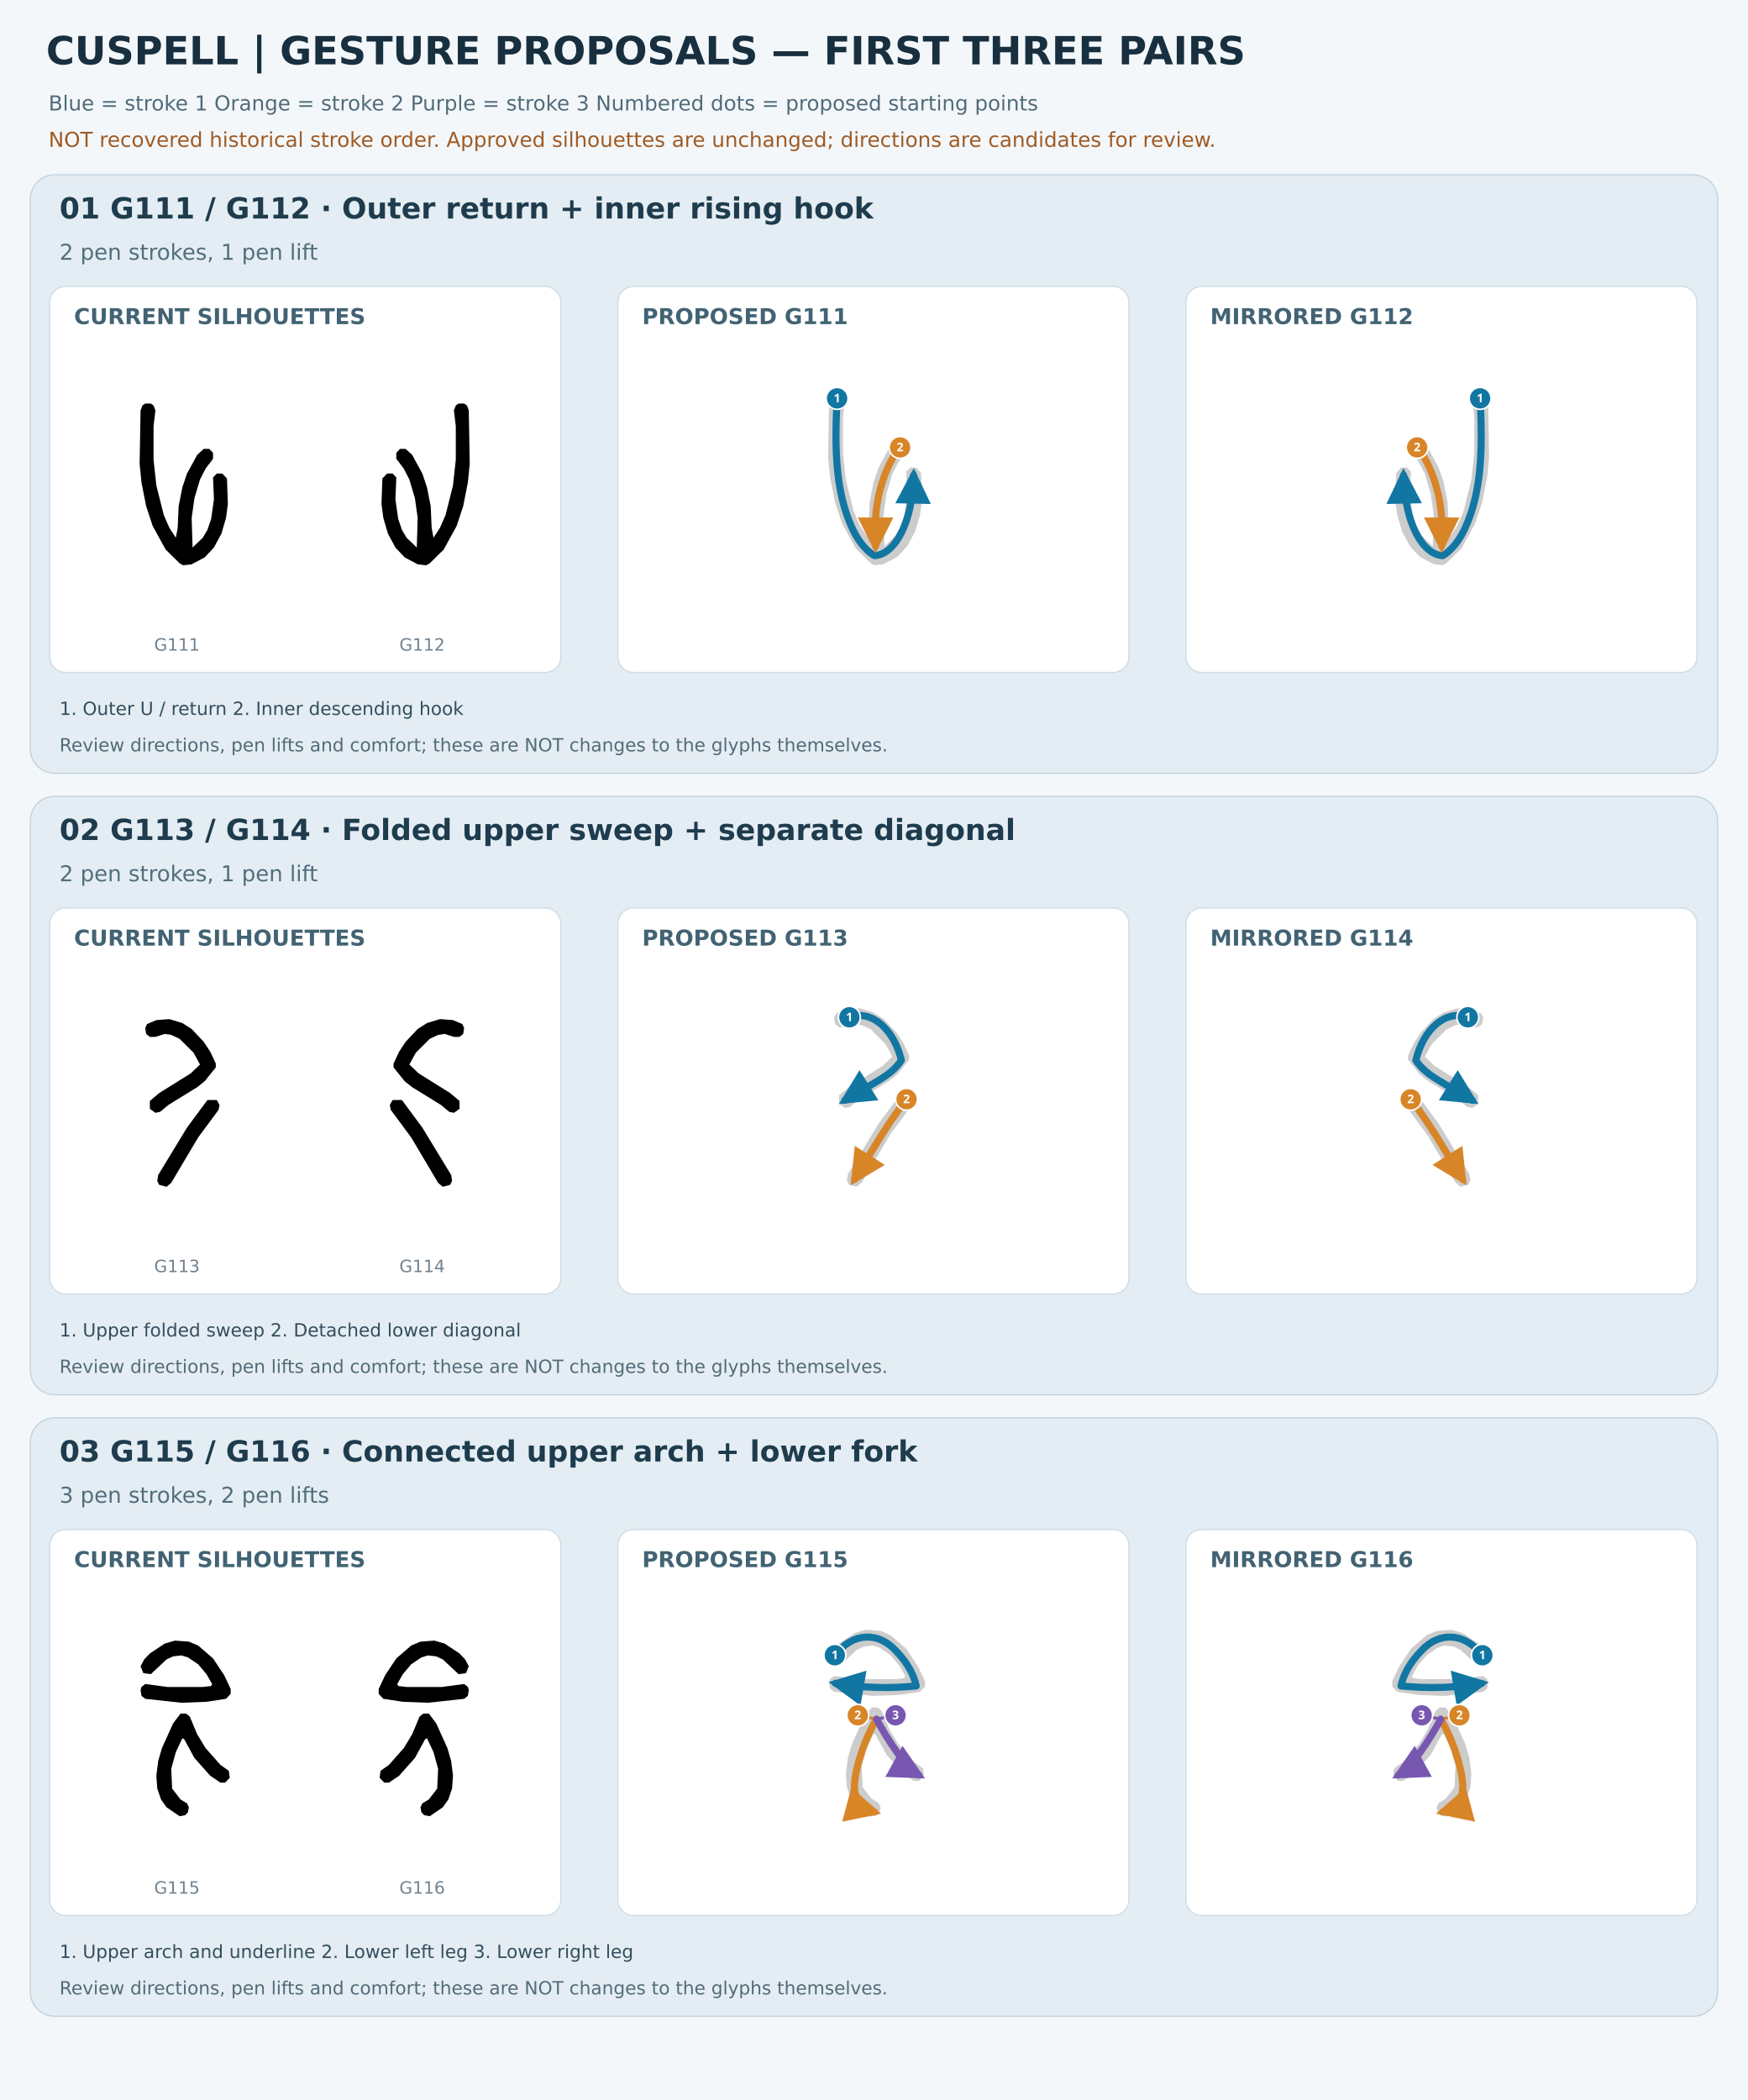
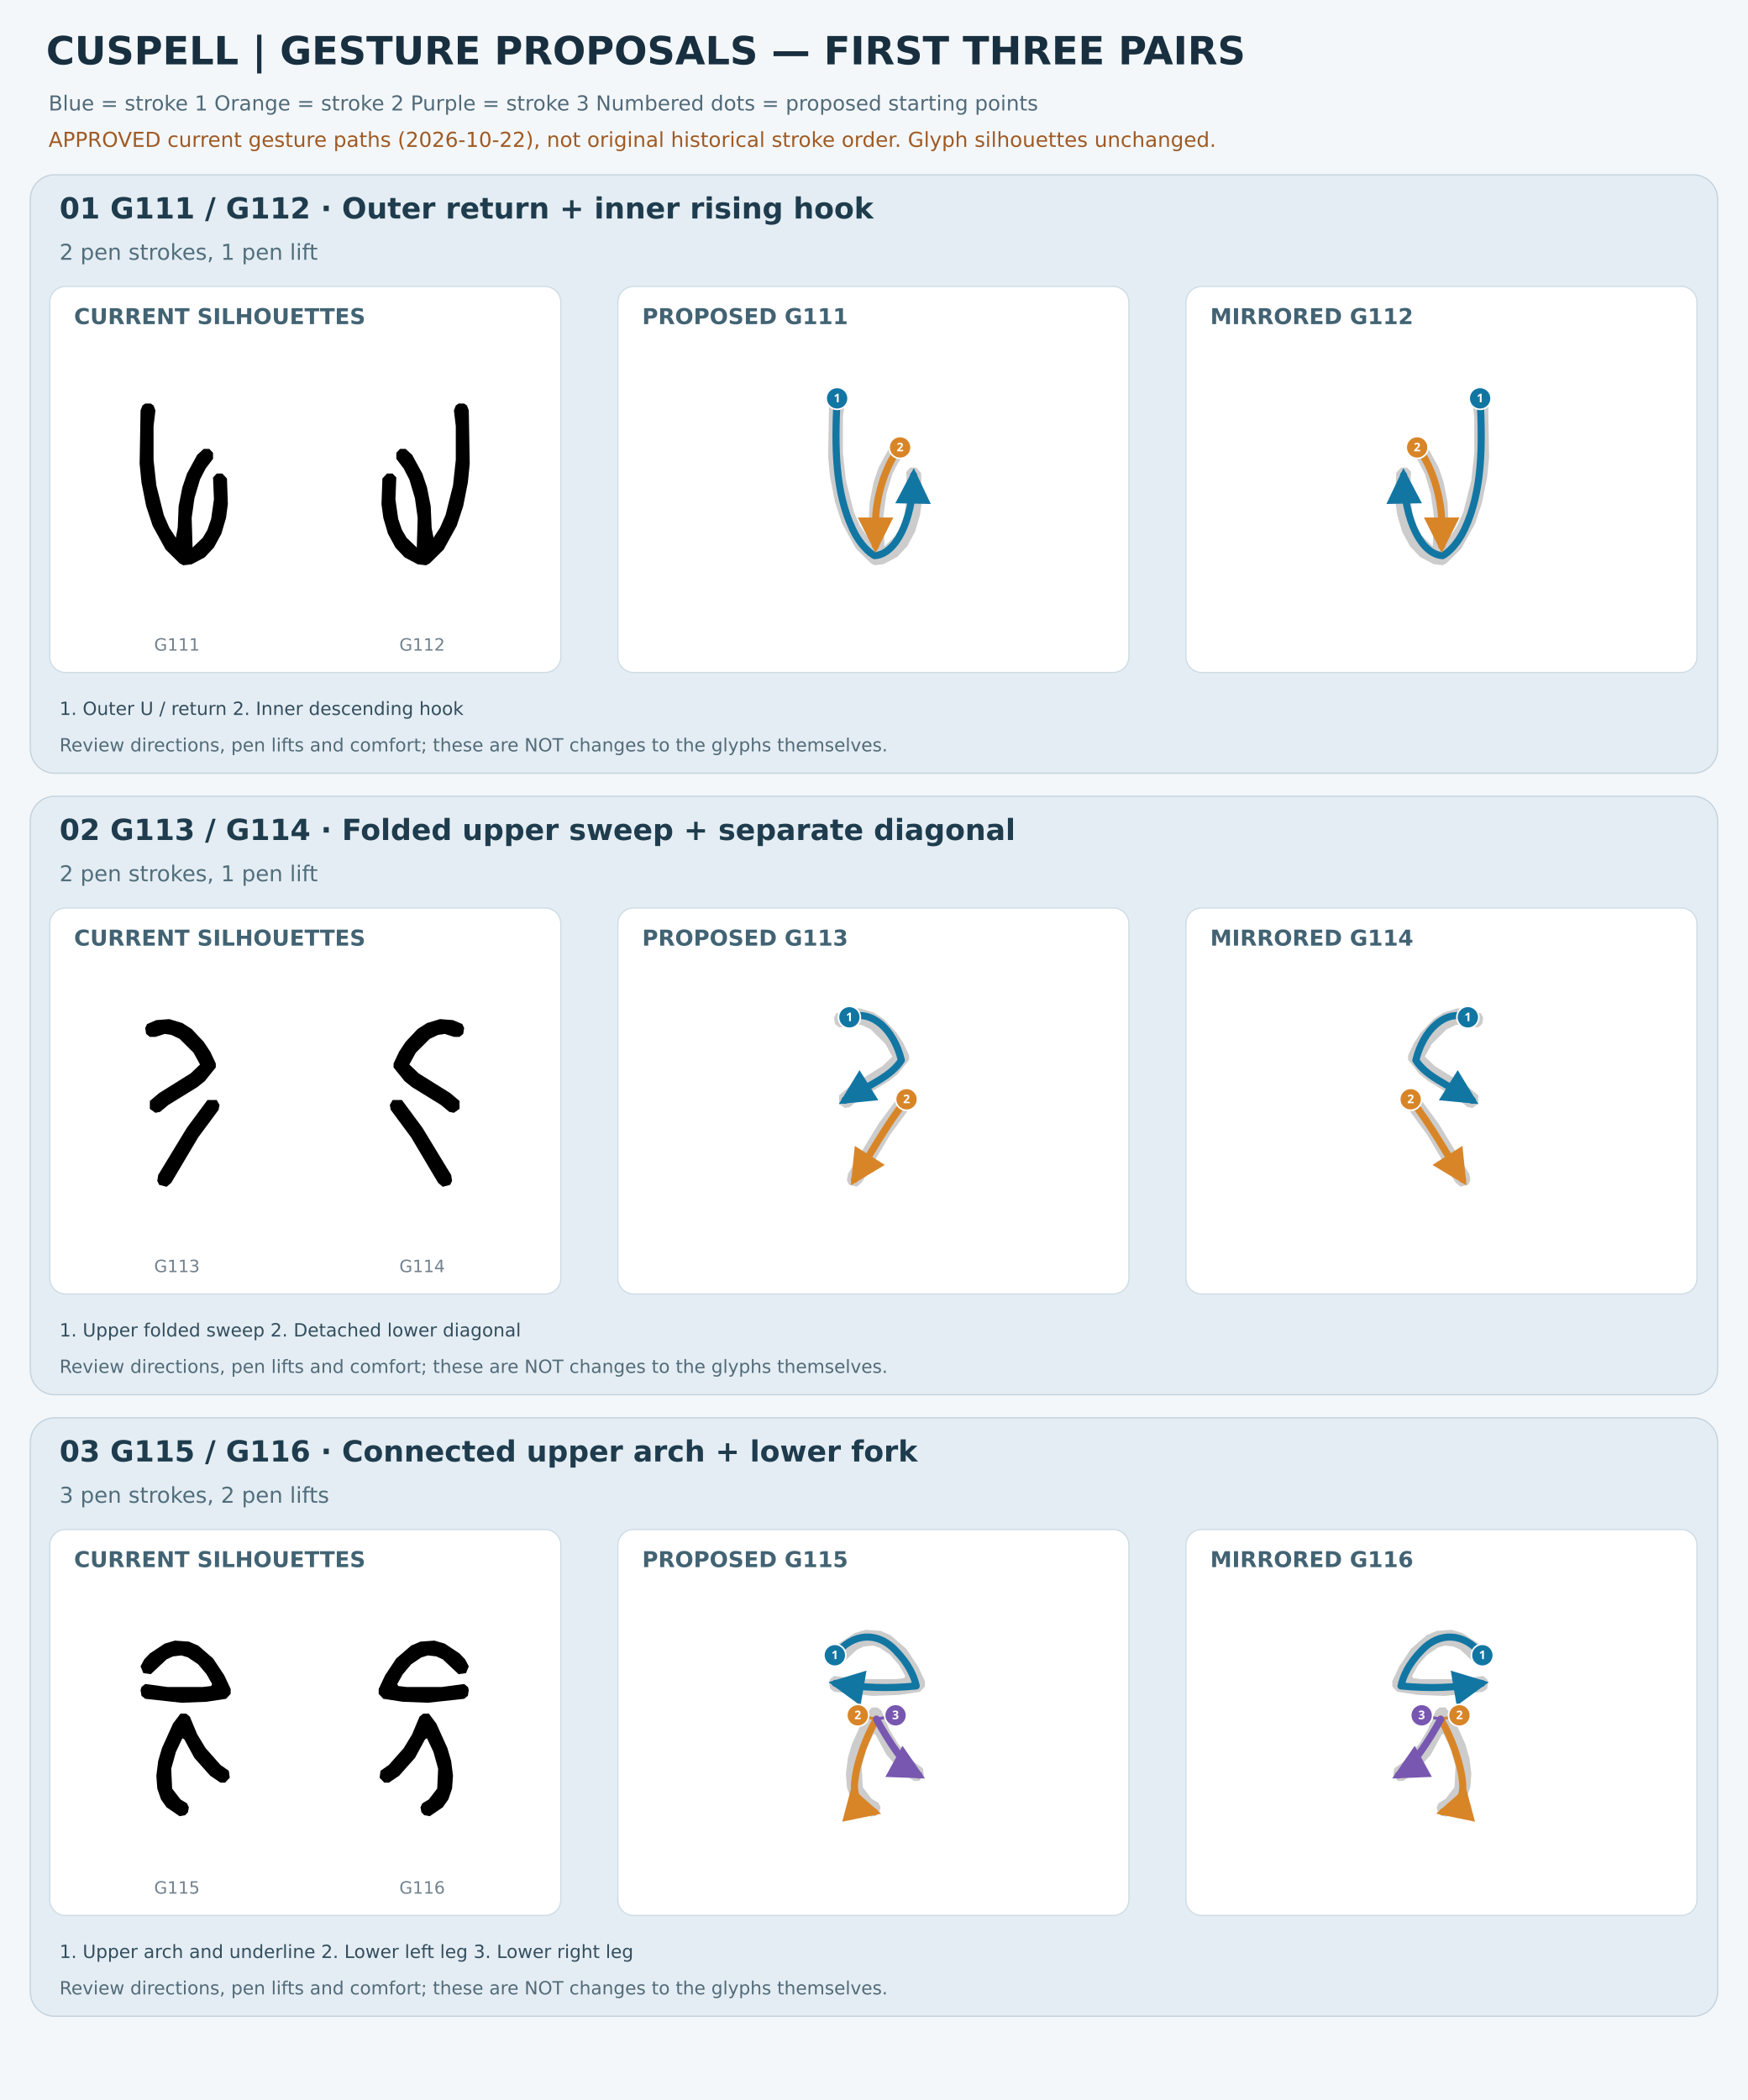
<svg xmlns="http://www.w3.org/2000/svg" width="1440" height="1730" viewBox="0 0 1440 1730">
  <defs>
    <marker id="arrow1" markerWidth="5" markerHeight="5" refX="4" refY="2.5" orient="auto" markerUnits="strokeWidth">
      <path d="M 0 0 L 5 2.5 L 0 5 Z" fill="#1276a3" />
    </marker>
    <marker id="arrow2" markerWidth="5" markerHeight="5" refX="4" refY="2.5" orient="auto" markerUnits="strokeWidth">
      <path d="M 0 0 L 5 2.5 L 0 5 Z" fill="#d88528" />
    </marker>
    <marker id="arrow3" markerWidth="5" markerHeight="5" refX="4" refY="2.5" orient="auto" markerUnits="strokeWidth">
      <path d="M 0 0 L 5 2.5 L 0 5 Z" fill="#7857b0" />
    </marker>
  </defs>
  <rect width="1440" height="1730" fill="#f3f7fa" />
  <text x="38" y="53" font-family="DejaVu Sans, Arial, sans-serif" font-size="32" fill="#182f3f" font-weight="bold">CUSPELL  |  GESTURE PROPOSALS — FIRST THREE PAIRS</text>
  <text x="40" y="91" font-family="DejaVu Sans, Arial, sans-serif" font-size="17" fill="#516a79" font-weight="400">Blue = stroke 1     Orange = stroke 2     Purple = stroke 3     Numbered dots = proposed starting points</text>
-   <text x="40" y="121" font-family="DejaVu Sans, Arial, sans-serif" font-size="17" fill="#a05a23" font-weight="400">NOT recovered historical stroke order. Approved silhouettes are unchanged; directions are candidates for review.</text>
+   <text x="40" y="121" font-family="DejaVu Sans, Arial, sans-serif" font-size="17" fill="#a05a23" font-weight="400">APPROVED current gesture paths (2026-10-22), not original historical stroke order. Glyph silhouettes unchanged.</text>
  <rect x="25" y="144" width="1390" height="493" rx="20" fill="#e4edf3" stroke="#c2d2de" />
  <text x="49" y="180" font-family="DejaVu Sans, Arial, sans-serif" font-size="24" fill="#1e3c4d" font-weight="bold">01  G111 / G112    ·    Outer return + inner rising hook</text>
  <text x="49" y="214" font-family="DejaVu Sans, Arial, sans-serif" font-size="18" fill="#516e7c" font-weight="400">2 pen strokes, 1 pen lift</text>
  <rect x="41" y="236" width="421" height="318" rx="13" fill="#fff" stroke="#cedce5" />
  <text x="61" y="267" font-family="DejaVu Sans, Arial, sans-serif" font-size="18" fill="#426373" font-weight="bold">CURRENT SILHOUETTES</text>
  <svg x="76" y="276" width="150" height="256" viewBox="0 0 600 1000">
    <path d="M 174.5 213.8 L 165.3 220.2 L 159.2 236.5 L 156.1 412 L 162.2 473.8 L 177.6 551.8 L 199 616.8 L 241.8 694.8 L 287.8 740.2 L 300 746.8 L 327.6 743.5 L 370.4 720.8 L 401 688.2 L 425.5 642.8 L 440.8 590.8 L 446.9 545.2 L 443.9 460.8 L 428.6 444.5 L 410.2 444.5 L 398 457.5 L 401 529 L 391.8 594 L 379.6 629.8 L 364.3 655.8 L 330.6 688.2 L 327.6 590.8 L 336.7 525.8 L 355.1 464 L 373.5 428.2 L 398 395.8 L 398 376.2 L 385.7 363.2 L 367.3 363.2 L 345.9 382.8 L 312.2 444.5 L 296.9 490 L 284.7 551.8 L 281.6 623.2 L 275.5 655.8 L 254.1 623.2 L 235.7 581 L 211.2 483.5 L 202 399 L 202 288.5 L 208.2 236.5 L 202 220.2 L 192.9 213.8 Z" fill="black" fill-rule="evenodd" />
  </svg>
  <svg x="276" y="276" width="150" height="256" viewBox="0 0 600 1000">
    <g transform="translate(600 0) scale(-1 1)">
      <path d="M 174.5 213.8 L 165.3 220.2 L 159.2 236.5 L 156.1 412 L 162.2 473.8 L 177.6 551.8 L 199 616.8 L 241.8 694.8 L 287.8 740.2 L 300 746.8 L 327.6 743.5 L 370.4 720.8 L 401 688.2 L 425.5 642.8 L 440.8 590.8 L 446.9 545.2 L 443.9 460.8 L 428.6 444.5 L 410.2 444.5 L 398 457.5 L 401 529 L 391.8 594 L 379.6 629.8 L 364.3 655.8 L 330.6 688.2 L 327.6 590.8 L 336.7 525.8 L 355.1 464 L 373.5 428.2 L 398 395.8 L 398 376.2 L 385.7 363.2 L 367.3 363.2 L 345.9 382.8 L 312.2 444.5 L 296.9 490 L 284.7 551.8 L 281.6 623.2 L 275.5 655.8 L 254.1 623.2 L 235.7 581 L 211.2 483.5 L 202 399 L 202 288.5 L 208.2 236.5 L 202 220.2 L 192.9 213.8 Z" fill="black" fill-rule="evenodd" />
    </g>
  </svg>
  <text x="127" y="536" font-family="DejaVu Sans, Arial, sans-serif" font-size="14" fill="#71818e" font-weight="400">G111</text>
  <text x="329" y="536" font-family="DejaVu Sans, Arial, sans-serif" font-size="14" fill="#71818e" font-weight="400">G112</text>
  <rect x="509" y="236" width="421" height="318" rx="13" fill="#fff" stroke="#cedce5" />
  <text x="529" y="267" font-family="DejaVu Sans, Arial, sans-serif" font-size="18" fill="#426373" font-weight="bold">PROPOSED G111</text>
  <svg x="583" y="267" width="275" height="266" viewBox="0 0 600 1000">
    <g transform="">
      <g opacity="0.20">
        <path d="M 174.5 213.8 L 165.3 220.2 L 159.2 236.5 L 156.1 412 L 162.2 473.8 L 177.6 551.8 L 199 616.8 L 241.8 694.8 L 287.8 740.2 L 300 746.8 L 327.6 743.5 L 370.4 720.8 L 401 688.2 L 425.5 642.8 L 440.8 590.8 L 446.9 545.2 L 443.9 460.8 L 428.6 444.5 L 410.2 444.5 L 398 457.5 L 401 529 L 391.8 594 L 379.6 629.8 L 364.3 655.8 L 330.6 688.2 L 327.6 590.8 L 336.7 525.8 L 355.1 464 L 373.5 428.2 L 398 395.8 L 398 376.2 L 385.7 363.2 L 367.3 363.2 L 345.9 382.8 L 312.2 444.5 L 296.9 490 L 284.7 551.8 L 281.6 623.2 L 275.5 655.8 L 254.1 623.2 L 235.7 581 L 211.2 483.5 L 202 399 L 202 288.5 L 208.2 236.5 L 202 220.2 L 192.9 213.8 Z" fill="black" fill-rule="evenodd" />
      </g>
      <path d="M 184 230 C 176 383 178 520 232 635 C 254 682 284 709 300 717 C 363 714 418 614 421 468" fill="none" stroke="#1276a3" stroke-width="22" stroke-linecap="round" stroke-linejoin="round" marker-end="url(#arrow1)" />
      <circle cx="184" cy="230" r="34" fill="#1276a3" stroke="white" stroke-width="5" />
      <text x="184" y="242" text-anchor="middle" font-size="37" font-weight="bold" font-family="sans-serif" fill="white">1</text>
      <path d="M 379 382 C 342 424 307 515 303 605 L 303 687" fill="none" stroke="#d88528" stroke-width="22" stroke-linecap="round" stroke-linejoin="round" marker-end="url(#arrow2)" />
      <circle cx="379" cy="382" r="34" fill="#d88528" stroke="white" stroke-width="5" />
      <text x="379" y="394" text-anchor="middle" font-size="37" font-weight="bold" font-family="sans-serif" fill="white">2</text>
    </g>
  </svg>
  <rect x="977" y="236" width="421" height="318" rx="13" fill="#fff" stroke="#cedce5" />
  <text x="997" y="267" font-family="DejaVu Sans, Arial, sans-serif" font-size="18" fill="#426373" font-weight="bold">MIRRORED G112</text>
  <svg x="1051" y="267" width="275" height="266" viewBox="0 0 600 1000">
    <g transform="translate(600 0) scale(-1 1)">
      <g opacity="0.20">
        <path d="M 174.5 213.8 L 165.3 220.2 L 159.2 236.5 L 156.1 412 L 162.2 473.8 L 177.6 551.8 L 199 616.8 L 241.8 694.8 L 287.8 740.2 L 300 746.8 L 327.6 743.5 L 370.4 720.8 L 401 688.2 L 425.5 642.8 L 440.8 590.8 L 446.9 545.2 L 443.9 460.8 L 428.6 444.5 L 410.2 444.5 L 398 457.5 L 401 529 L 391.8 594 L 379.6 629.8 L 364.3 655.8 L 330.6 688.2 L 327.6 590.8 L 336.7 525.8 L 355.1 464 L 373.5 428.2 L 398 395.8 L 398 376.2 L 385.7 363.2 L 367.3 363.2 L 345.9 382.8 L 312.2 444.5 L 296.9 490 L 284.7 551.8 L 281.6 623.2 L 275.5 655.8 L 254.1 623.2 L 235.7 581 L 211.2 483.5 L 202 399 L 202 288.5 L 208.2 236.5 L 202 220.2 L 192.9 213.8 Z" fill="black" fill-rule="evenodd" />
      </g>
      <path d="M 184 230 C 176 383 178 520 232 635 C 254 682 284 709 300 717 C 363 714 418 614 421 468" fill="none" stroke="#1276a3" stroke-width="22" stroke-linecap="round" stroke-linejoin="round" marker-end="url(#arrow1)" />
      <circle cx="184" cy="230" r="34" fill="#1276a3" stroke="white" stroke-width="5" />
      <text x="184" y="242" transform="translate(368 0) scale(-1 1)" text-anchor="middle" font-size="37" font-weight="bold" font-family="sans-serif" fill="white">1</text>
      <path d="M 379 382 C 342 424 307 515 303 605 L 303 687" fill="none" stroke="#d88528" stroke-width="22" stroke-linecap="round" stroke-linejoin="round" marker-end="url(#arrow2)" />
      <circle cx="379" cy="382" r="34" fill="#d88528" stroke="white" stroke-width="5" />
      <text x="379" y="394" transform="translate(758 0) scale(-1 1)" text-anchor="middle" font-size="37" font-weight="bold" font-family="sans-serif" fill="white">2</text>
    </g>
  </svg>
  <text x="49" y="589" font-family="DejaVu Sans, Arial, sans-serif" font-size="15" fill="#334e5e" font-weight="400">1. Outer U / return     2. Inner descending hook</text>
  <text x="49" y="619" font-family="DejaVu Sans, Arial, sans-serif" font-size="15" fill="#526b79" font-weight="400">Review directions, pen lifts and comfort; these are NOT changes to the glyphs themselves.</text>
  <rect x="25" y="656" width="1390" height="493" rx="20" fill="#e4edf3" stroke="#c2d2de" />
  <text x="49" y="692" font-family="DejaVu Sans, Arial, sans-serif" font-size="24" fill="#1e3c4d" font-weight="bold">02  G113 / G114    ·    Folded upper sweep + separate diagonal</text>
  <text x="49" y="726" font-family="DejaVu Sans, Arial, sans-serif" font-size="18" fill="#516e7c" font-weight="400">2 pen strokes, 1 pen lift</text>
  <rect x="41" y="748" width="421" height="318" rx="13" fill="#fff" stroke="#cedce5" />
  <text x="61" y="779" font-family="DejaVu Sans, Arial, sans-serif" font-size="18" fill="#426373" font-weight="bold">CURRENT SILHOUETTES</text>
  <svg x="76" y="788" width="150" height="256" viewBox="0 0 600 1000">
    <path d="M 410.2 460.8 L 379.6 460.8 L 312.2 551.8 L 217.3 707.8 L 214.3 727.2 L 220.4 740.2 L 244.9 746.8 L 260.2 733.8 L 349 584.2 L 416.3 493.2 L 419.4 477 Z M 254.1 194.2 L 211.2 197.5 L 180.6 210.5 L 174.5 223.5 L 177.6 243 L 189.8 252.8 L 208.2 252.8 L 238.8 243 L 260.2 246.2 L 287.8 259.2 L 333.7 304.8 L 355.1 343.8 L 324.5 373 L 220.4 438 L 189.8 464 L 189.8 490 L 208.2 503 L 223.5 499.8 L 251 477 L 345.9 418.5 L 370.4 399 L 407.1 353.5 L 407.1 340.5 L 388.8 301.5 L 367.3 269 L 327.6 226.8 L 296.9 207.2 Z" fill="black" fill-rule="evenodd" />
  </svg>
  <svg x="276" y="788" width="150" height="256" viewBox="0 0 600 1000">
    <g transform="translate(600 0) scale(-1 1)">
      <path d="M 410.2 460.8 L 379.6 460.8 L 312.2 551.8 L 217.3 707.8 L 214.3 727.2 L 220.4 740.2 L 244.9 746.8 L 260.2 733.8 L 349 584.2 L 416.3 493.2 L 419.4 477 Z M 254.1 194.2 L 211.2 197.5 L 180.6 210.5 L 174.5 223.5 L 177.6 243 L 189.8 252.8 L 208.2 252.8 L 238.8 243 L 260.2 246.2 L 287.8 259.2 L 333.7 304.8 L 355.1 343.8 L 324.5 373 L 220.4 438 L 189.8 464 L 189.8 490 L 208.2 503 L 223.5 499.8 L 251 477 L 345.9 418.5 L 370.4 399 L 407.1 353.5 L 407.1 340.5 L 388.8 301.5 L 367.3 269 L 327.6 226.8 L 296.9 207.2 Z" fill="black" fill-rule="evenodd" />
    </g>
  </svg>
  <text x="127" y="1048" font-family="DejaVu Sans, Arial, sans-serif" font-size="14" fill="#71818e" font-weight="400">G113</text>
  <text x="329" y="1048" font-family="DejaVu Sans, Arial, sans-serif" font-size="14" fill="#71818e" font-weight="400">G114</text>
  <rect x="509" y="748" width="421" height="318" rx="13" fill="#fff" stroke="#cedce5" />
  <text x="529" y="779" font-family="DejaVu Sans, Arial, sans-serif" font-size="18" fill="#426373" font-weight="bold">PROPOSED G113</text>
  <svg x="583" y="779" width="275" height="266" viewBox="0 0 600 1000">
    <g transform="">
      <g opacity="0.20">
        <path d="M 410.2 460.8 L 379.6 460.8 L 312.2 551.8 L 217.3 707.8 L 214.3 727.2 L 220.4 740.2 L 244.9 746.8 L 260.2 733.8 L 349 584.2 L 416.3 493.2 L 419.4 477 Z M 254.1 194.2 L 211.2 197.5 L 180.6 210.5 L 174.5 223.5 L 177.6 243 L 189.8 252.8 L 208.2 252.8 L 238.8 243 L 260.2 246.2 L 287.8 259.2 L 333.7 304.8 L 355.1 343.8 L 324.5 373 L 220.4 438 L 189.8 464 L 189.8 490 L 208.2 503 L 223.5 499.8 L 251 477 L 345.9 418.5 L 370.4 399 L 407.1 353.5 L 407.1 340.5 L 388.8 301.5 L 367.3 269 L 327.6 226.8 L 296.9 207.2 Z" fill="black" fill-rule="evenodd" />
      </g>
      <path d="M 222 222 C 292 197 360 260 383 355 C 351 405 291 427 208 479" fill="none" stroke="#1276a3" stroke-width="22" stroke-linecap="round" stroke-linejoin="round" marker-end="url(#arrow1)" />
      <circle cx="222" cy="222" r="34" fill="#1276a3" stroke="white" stroke-width="5" />
      <text x="222" y="234" text-anchor="middle" font-size="37" font-weight="bold" font-family="sans-serif" fill="white">1</text>
      <path d="M 399 476 C 336 555 278 661 238 724" fill="none" stroke="#d88528" stroke-width="22" stroke-linecap="round" stroke-linejoin="round" marker-end="url(#arrow2)" />
      <circle cx="399" cy="476" r="34" fill="#d88528" stroke="white" stroke-width="5" />
      <text x="399" y="488" text-anchor="middle" font-size="37" font-weight="bold" font-family="sans-serif" fill="white">2</text>
    </g>
  </svg>
  <rect x="977" y="748" width="421" height="318" rx="13" fill="#fff" stroke="#cedce5" />
  <text x="997" y="779" font-family="DejaVu Sans, Arial, sans-serif" font-size="18" fill="#426373" font-weight="bold">MIRRORED G114</text>
  <svg x="1051" y="779" width="275" height="266" viewBox="0 0 600 1000">
    <g transform="translate(600 0) scale(-1 1)">
      <g opacity="0.20">
        <path d="M 410.2 460.8 L 379.6 460.8 L 312.2 551.8 L 217.3 707.8 L 214.3 727.2 L 220.4 740.2 L 244.9 746.8 L 260.2 733.8 L 349 584.2 L 416.3 493.2 L 419.4 477 Z M 254.1 194.2 L 211.2 197.5 L 180.6 210.5 L 174.5 223.5 L 177.6 243 L 189.8 252.8 L 208.2 252.8 L 238.8 243 L 260.2 246.2 L 287.8 259.2 L 333.7 304.8 L 355.1 343.8 L 324.5 373 L 220.4 438 L 189.8 464 L 189.8 490 L 208.2 503 L 223.5 499.8 L 251 477 L 345.9 418.5 L 370.4 399 L 407.1 353.5 L 407.1 340.5 L 388.8 301.5 L 367.3 269 L 327.6 226.8 L 296.9 207.2 Z" fill="black" fill-rule="evenodd" />
      </g>
      <path d="M 222 222 C 292 197 360 260 383 355 C 351 405 291 427 208 479" fill="none" stroke="#1276a3" stroke-width="22" stroke-linecap="round" stroke-linejoin="round" marker-end="url(#arrow1)" />
      <circle cx="222" cy="222" r="34" fill="#1276a3" stroke="white" stroke-width="5" />
      <text x="222" y="234" transform="translate(444 0) scale(-1 1)" text-anchor="middle" font-size="37" font-weight="bold" font-family="sans-serif" fill="white">1</text>
      <path d="M 399 476 C 336 555 278 661 238 724" fill="none" stroke="#d88528" stroke-width="22" stroke-linecap="round" stroke-linejoin="round" marker-end="url(#arrow2)" />
      <circle cx="399" cy="476" r="34" fill="#d88528" stroke="white" stroke-width="5" />
      <text x="399" y="488" transform="translate(798 0) scale(-1 1)" text-anchor="middle" font-size="37" font-weight="bold" font-family="sans-serif" fill="white">2</text>
    </g>
  </svg>
  <text x="49" y="1101" font-family="DejaVu Sans, Arial, sans-serif" font-size="15" fill="#334e5e" font-weight="400">1. Upper folded sweep     2. Detached lower diagonal</text>
  <text x="49" y="1131" font-family="DejaVu Sans, Arial, sans-serif" font-size="15" fill="#526b79" font-weight="400">Review directions, pen lifts and comfort; these are NOT changes to the glyphs themselves.</text>
  <rect x="25" y="1168" width="1390" height="493" rx="20" fill="#e4edf3" stroke="#c2d2de" />
  <text x="49" y="1204" font-family="DejaVu Sans, Arial, sans-serif" font-size="24" fill="#1e3c4d" font-weight="bold">03  G115 / G116    ·    Connected upper arch + lower fork</text>
  <text x="49" y="1238" font-family="DejaVu Sans, Arial, sans-serif" font-size="18" fill="#516e7c" font-weight="400">3 pen strokes, 2 pen lifts</text>
  <rect x="41" y="1260" width="421" height="318" rx="13" fill="#fff" stroke="#cedce5" />
  <text x="61" y="1291" font-family="DejaVu Sans, Arial, sans-serif" font-size="18" fill="#426373" font-weight="bold">CURRENT SILHOUETTES</text>
  <svg x="76" y="1300" width="150" height="256" viewBox="0 0 600 1000">
    <path d="M 309.2 434.8 L 290.8 434.8 L 266.3 467.2 L 229.6 548.5 L 217.3 590.8 L 211.2 639.5 L 214.3 681.8 L 226.5 717.5 L 244.9 743.5 L 287.8 772.8 L 306.1 769.5 L 315.3 759.8 L 318.4 743.5 L 312.2 730.5 L 290.8 717.5 L 263.3 681.8 L 260.2 616.8 L 275.5 561.5 L 296.9 516 L 303.1 519.2 L 336.7 581 L 388.8 639.5 L 422.4 662.2 L 437.8 662.2 L 453.1 646 L 450 623.2 L 422.4 603.8 L 373.5 548.5 L 345.9 503 L 321.4 444.5 Z M 159.2 278.8 L 168.4 301.5 L 192.9 304.8 L 244.9 256 L 266.3 246.2 L 293.9 243 L 315.3 249.5 L 349 272.2 L 376.5 304.8 L 394.9 337.2 L 391.8 343.8 L 364.3 347 L 248 347 L 174.5 337.2 L 162.2 347 L 159.2 356.8 L 162.2 376.2 L 174.5 386 L 293.9 399 L 376.5 395.8 L 440.8 386 L 456.1 369.8 L 456.1 353.5 L 434.7 308 L 398 252.8 L 349 210.5 L 318.4 197.5 L 272.4 194.2 L 238.8 204 L 189.8 236.5 L 171.4 256 Z" fill="black" fill-rule="evenodd" />
  </svg>
  <svg x="276" y="1300" width="150" height="256" viewBox="0 0 600 1000">
    <g transform="translate(600 0) scale(-1 1)">
      <path d="M 309.2 434.8 L 290.8 434.8 L 266.3 467.2 L 229.6 548.5 L 217.3 590.8 L 211.2 639.5 L 214.3 681.8 L 226.5 717.5 L 244.9 743.5 L 287.8 772.8 L 306.1 769.5 L 315.3 759.8 L 318.4 743.5 L 312.2 730.5 L 290.8 717.5 L 263.3 681.8 L 260.2 616.8 L 275.5 561.5 L 296.9 516 L 303.1 519.2 L 336.7 581 L 388.8 639.5 L 422.4 662.2 L 437.8 662.2 L 453.1 646 L 450 623.2 L 422.4 603.8 L 373.5 548.5 L 345.9 503 L 321.4 444.5 Z M 159.2 278.8 L 168.4 301.5 L 192.9 304.8 L 244.9 256 L 266.3 246.2 L 293.9 243 L 315.3 249.5 L 349 272.2 L 376.5 304.8 L 394.9 337.2 L 391.8 343.8 L 364.3 347 L 248 347 L 174.5 337.2 L 162.2 347 L 159.2 356.8 L 162.2 376.2 L 174.5 386 L 293.9 399 L 376.5 395.8 L 440.8 386 L 456.1 369.8 L 456.1 353.5 L 434.7 308 L 398 252.8 L 349 210.5 L 318.4 197.5 L 272.4 194.2 L 238.8 204 L 189.8 236.5 L 171.4 256 Z" fill="black" fill-rule="evenodd" />
    </g>
  </svg>
  <text x="127" y="1560" font-family="DejaVu Sans, Arial, sans-serif" font-size="14" fill="#71818e" font-weight="400">G115</text>
  <text x="329" y="1560" font-family="DejaVu Sans, Arial, sans-serif" font-size="14" fill="#71818e" font-weight="400">G116</text>
  <rect x="509" y="1260" width="421" height="318" rx="13" fill="#fff" stroke="#cedce5" />
  <text x="529" y="1291" font-family="DejaVu Sans, Arial, sans-serif" font-size="18" fill="#426373" font-weight="bold">PROPOSED G115</text>
  <svg x="583" y="1291" width="275" height="266" viewBox="0 0 600 1000">
    <g transform="">
      <g opacity="0.20">
        <path d="M 309.2 434.8 L 290.8 434.8 L 266.3 467.2 L 229.6 548.5 L 217.3 590.8 L 211.2 639.5 L 214.3 681.8 L 226.5 717.5 L 244.9 743.5 L 287.8 772.8 L 306.1 769.5 L 315.3 759.8 L 318.4 743.5 L 312.2 730.5 L 290.8 717.5 L 263.3 681.8 L 260.2 616.8 L 275.5 561.5 L 296.9 516 L 303.1 519.2 L 336.7 581 L 388.8 639.5 L 422.4 662.2 L 437.8 662.2 L 453.1 646 L 450 623.2 L 422.4 603.8 L 373.5 548.5 L 345.9 503 L 321.4 444.5 Z M 159.2 278.8 L 168.4 301.5 L 192.9 304.8 L 244.9 256 L 266.3 246.2 L 293.9 243 L 315.3 249.5 L 349 272.2 L 376.5 304.8 L 394.9 337.2 L 391.8 343.8 L 364.3 347 L 248 347 L 174.5 337.2 L 162.2 347 L 159.2 356.8 L 162.2 376.2 L 174.5 386 L 293.9 399 L 376.5 395.8 L 440.8 386 L 456.1 369.8 L 456.1 353.5 L 434.7 308 L 398 252.8 L 349 210.5 L 318.4 197.5 L 272.4 194.2 L 238.8 204 L 189.8 236.5 L 171.4 256 Z" fill="black" fill-rule="evenodd" />
      </g>
      <path d="M 177 273 C 233 201 311 200 365 258 C 407 301 423 340 429 368 Q 302 381 179 360" fill="none" stroke="#1276a3" stroke-width="22" stroke-linecap="round" stroke-linejoin="round" marker-end="url(#arrow1)" />
      <circle cx="177" cy="273" r="34" fill="#1276a3" stroke="white" stroke-width="5" />
      <text x="177" y="285" text-anchor="middle" font-size="37" font-weight="bold" font-family="sans-serif" fill="white">1</text>
      <path d="M 306 471 C 276 520 243 606 238 670 C 235 712 254 746 299 758" fill="none" stroke="#d88528" stroke-width="22" stroke-linecap="round" stroke-linejoin="round" marker-end="url(#arrow2)" />
      <line x1="248" y1="459" x2="306" y2="471" stroke="#d88528" stroke-width="9" />
      <circle cx="248" cy="459" r="34" fill="#d88528" stroke="white" stroke-width="5" />
      <text x="248" y="471" text-anchor="middle" font-size="37" font-weight="bold" font-family="sans-serif" fill="white">2</text>
      <path d="M 306 471 C 340 534 397 622 437 644" fill="none" stroke="#7857b0" stroke-width="22" stroke-linecap="round" stroke-linejoin="round" marker-end="url(#arrow3)" />
      <line x1="365" y1="459" x2="306" y2="471" stroke="#7857b0" stroke-width="9" />
      <circle cx="365" cy="459" r="34" fill="#7857b0" stroke="white" stroke-width="5" />
      <text x="365" y="471" text-anchor="middle" font-size="37" font-weight="bold" font-family="sans-serif" fill="white">3</text>
    </g>
  </svg>
  <rect x="977" y="1260" width="421" height="318" rx="13" fill="#fff" stroke="#cedce5" />
  <text x="997" y="1291" font-family="DejaVu Sans, Arial, sans-serif" font-size="18" fill="#426373" font-weight="bold">MIRRORED G116</text>
  <svg x="1051" y="1291" width="275" height="266" viewBox="0 0 600 1000">
    <g transform="translate(600 0) scale(-1 1)">
      <g opacity="0.20">
        <path d="M 309.2 434.8 L 290.8 434.8 L 266.3 467.2 L 229.6 548.5 L 217.3 590.8 L 211.2 639.5 L 214.3 681.8 L 226.5 717.5 L 244.9 743.5 L 287.8 772.8 L 306.1 769.5 L 315.3 759.8 L 318.4 743.5 L 312.2 730.5 L 290.8 717.5 L 263.3 681.8 L 260.2 616.8 L 275.5 561.5 L 296.9 516 L 303.1 519.2 L 336.7 581 L 388.8 639.5 L 422.4 662.2 L 437.8 662.2 L 453.1 646 L 450 623.2 L 422.4 603.8 L 373.5 548.5 L 345.9 503 L 321.4 444.5 Z M 159.2 278.8 L 168.4 301.5 L 192.9 304.8 L 244.9 256 L 266.3 246.2 L 293.9 243 L 315.3 249.5 L 349 272.2 L 376.5 304.8 L 394.9 337.2 L 391.8 343.8 L 364.3 347 L 248 347 L 174.5 337.2 L 162.2 347 L 159.2 356.8 L 162.2 376.2 L 174.5 386 L 293.9 399 L 376.5 395.8 L 440.8 386 L 456.1 369.8 L 456.1 353.5 L 434.7 308 L 398 252.8 L 349 210.5 L 318.4 197.5 L 272.4 194.2 L 238.8 204 L 189.8 236.5 L 171.4 256 Z" fill="black" fill-rule="evenodd" />
      </g>
      <path d="M 177 273 C 233 201 311 200 365 258 C 407 301 423 340 429 368 Q 302 381 179 360" fill="none" stroke="#1276a3" stroke-width="22" stroke-linecap="round" stroke-linejoin="round" marker-end="url(#arrow1)" />
      <circle cx="177" cy="273" r="34" fill="#1276a3" stroke="white" stroke-width="5" />
      <text x="177" y="285" transform="translate(354 0) scale(-1 1)" text-anchor="middle" font-size="37" font-weight="bold" font-family="sans-serif" fill="white">1</text>
      <path d="M 306 471 C 276 520 243 606 238 670 C 235 712 254 746 299 758" fill="none" stroke="#d88528" stroke-width="22" stroke-linecap="round" stroke-linejoin="round" marker-end="url(#arrow2)" />
      <line x1="248" y1="459" x2="306" y2="471" stroke="#d88528" stroke-width="9" />
      <circle cx="248" cy="459" r="34" fill="#d88528" stroke="white" stroke-width="5" />
      <text x="248" y="471" transform="translate(496 0) scale(-1 1)" text-anchor="middle" font-size="37" font-weight="bold" font-family="sans-serif" fill="white">2</text>
      <path d="M 306 471 C 340 534 397 622 437 644" fill="none" stroke="#7857b0" stroke-width="22" stroke-linecap="round" stroke-linejoin="round" marker-end="url(#arrow3)" />
      <line x1="365" y1="459" x2="306" y2="471" stroke="#7857b0" stroke-width="9" />
      <circle cx="365" cy="459" r="34" fill="#7857b0" stroke="white" stroke-width="5" />
      <text x="365" y="471" transform="translate(730 0) scale(-1 1)" text-anchor="middle" font-size="37" font-weight="bold" font-family="sans-serif" fill="white">3</text>
    </g>
  </svg>
  <text x="49" y="1613" font-family="DejaVu Sans, Arial, sans-serif" font-size="15" fill="#334e5e" font-weight="400">1. Upper arch and underline     2. Lower left leg     3. Lower right leg</text>
  <text x="49" y="1643" font-family="DejaVu Sans, Arial, sans-serif" font-size="15" fill="#526b79" font-weight="400">Review directions, pen lifts and comfort; these are NOT changes to the glyphs themselves.</text>
</svg>
